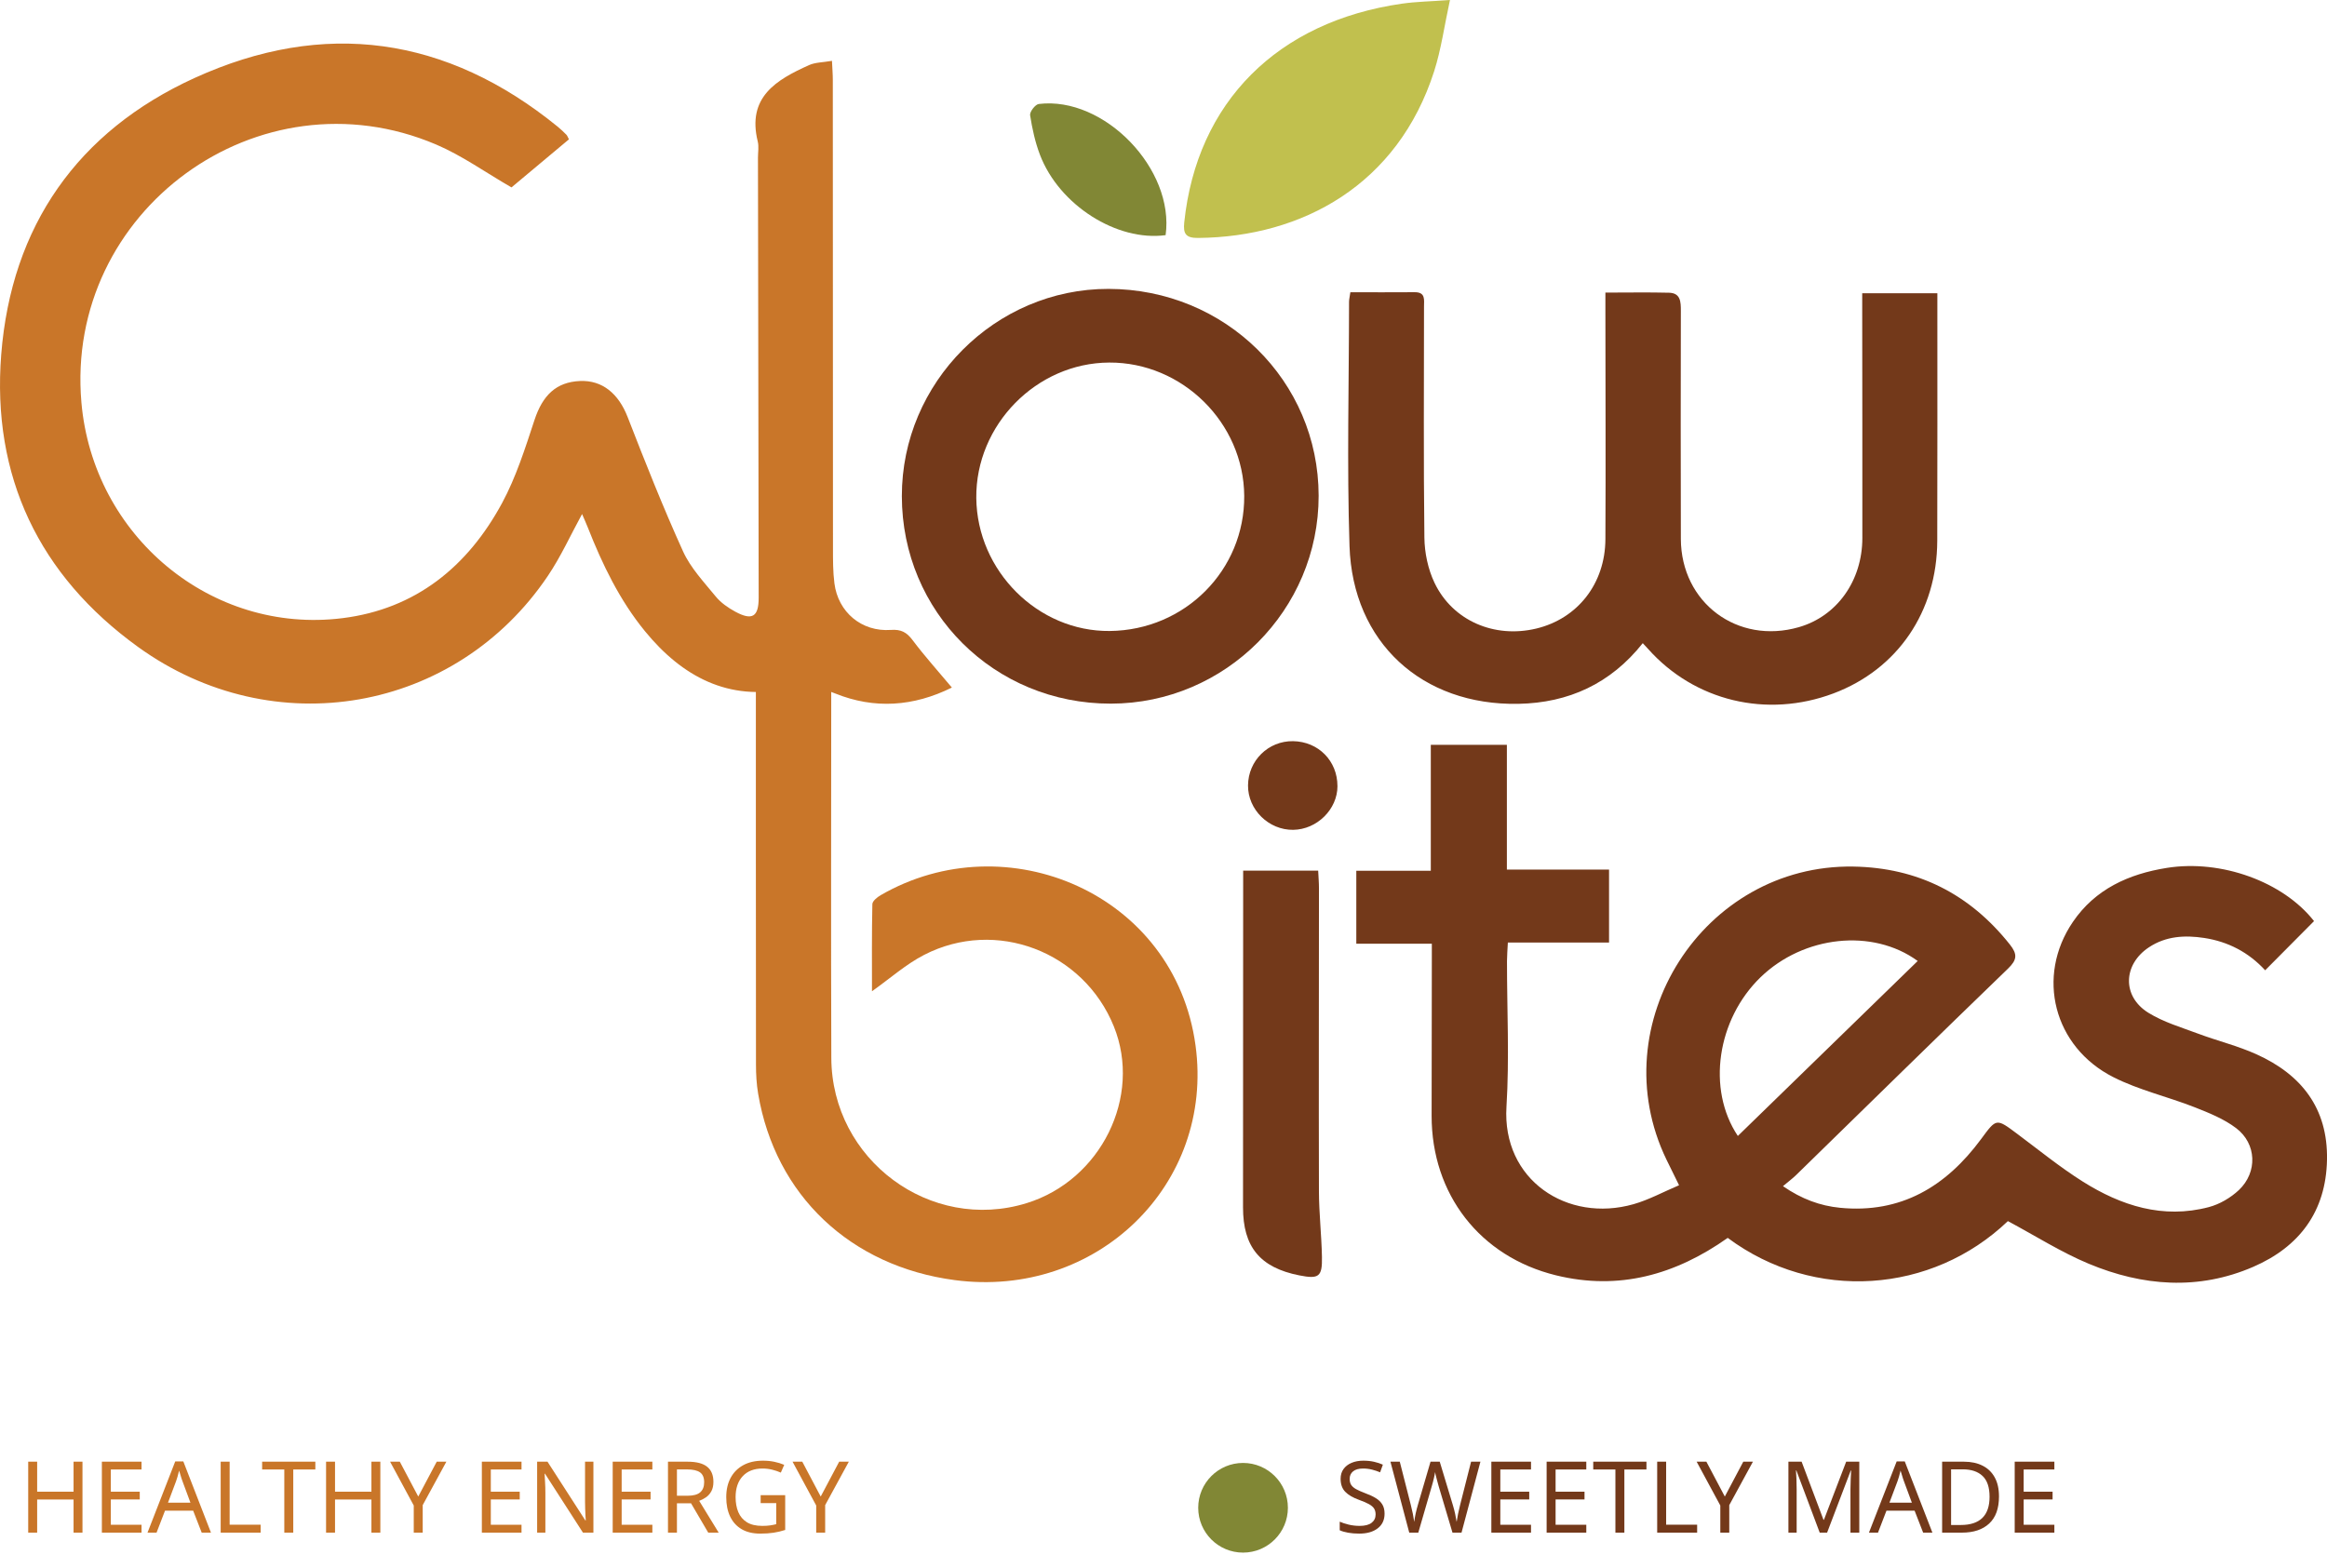
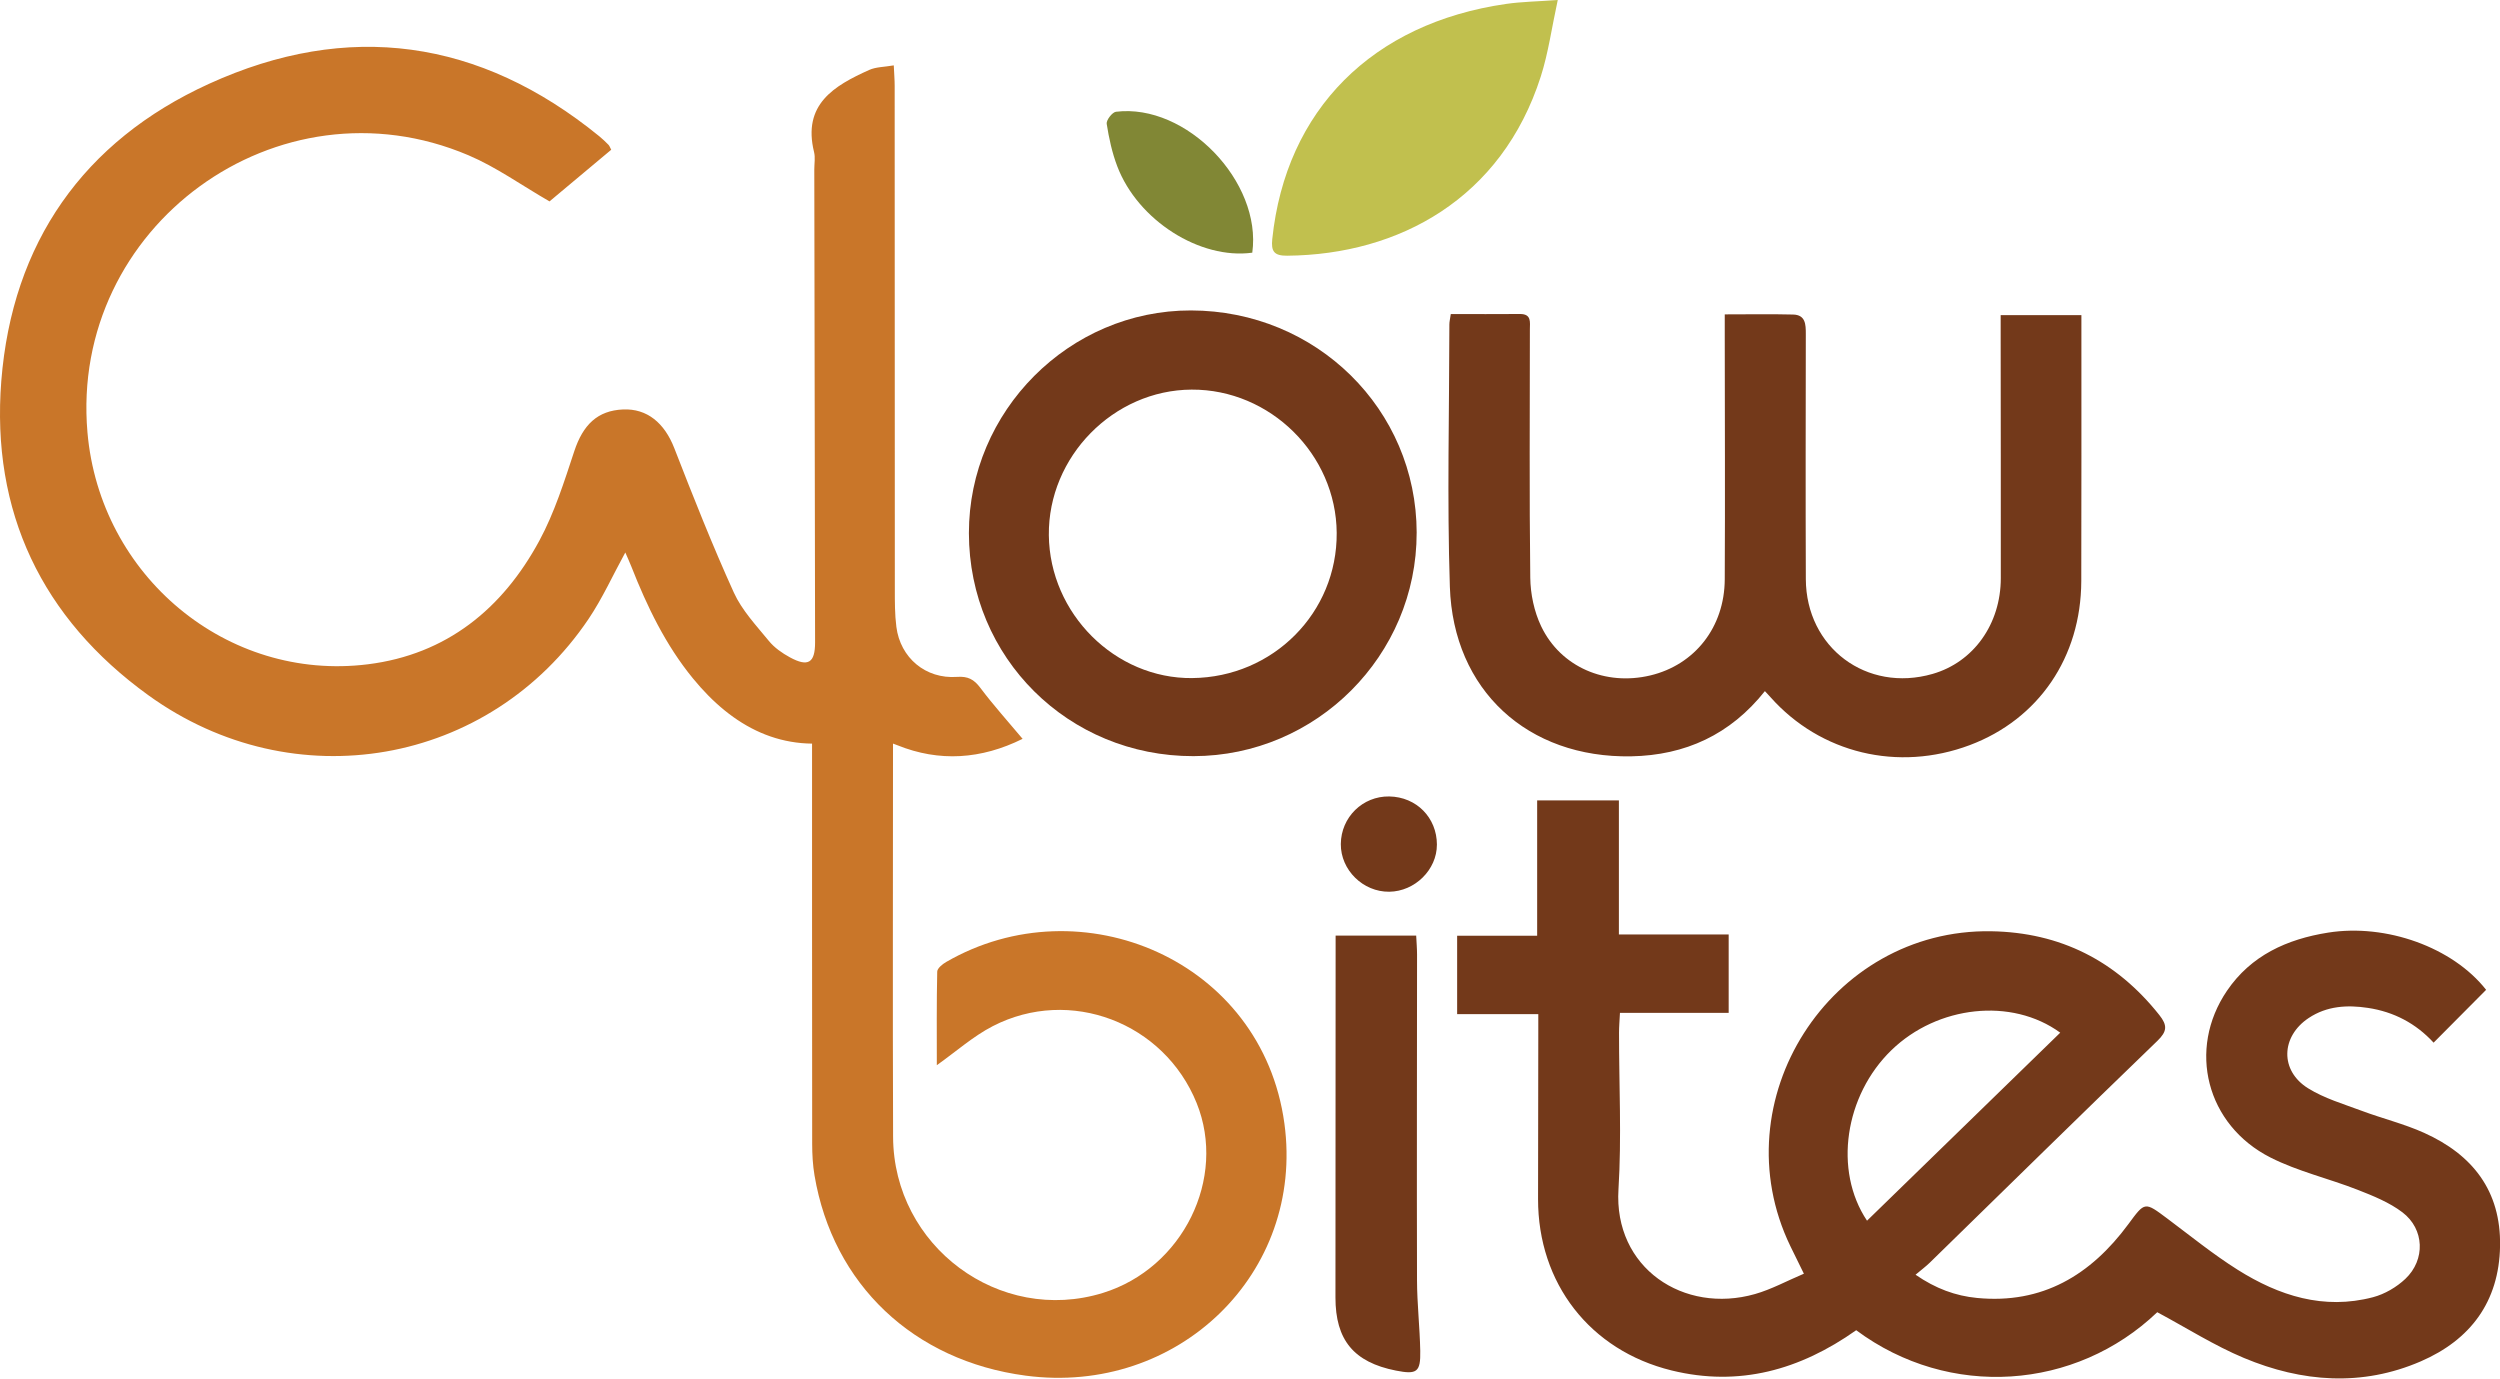
- <svg xmlns="http://www.w3.org/2000/svg" id="Layer_1" data-name="Layer 1" viewBox="0 0 856.18 576.85">
+ <svg xmlns="http://www.w3.org/2000/svg" id="Layer_1" data-name="Layer 1" viewBox="0 0 1249.76 689.1">
  <defs>
    <style>
      .cls-1 {
        fill: #818735;
      }

      .cls-1, .cls-2, .cls-3, .cls-4 {
        stroke-width: 0px;
      }

-       .cls-5, .cls-4 {
-         fill: #c97629;
-       }
- 
-       .cls-6 {
-         font-family: Jost-Regular, Jost;
-         font-size: 36.58px;
-         font-variation-settings: 'wght' 400;
-       }
- 
-       .cls-2, .cls-7 {
+       .cls-2 {
        fill: #73391a;
-       }
- 
-       .cls-8 {
-         fill: #231f20;
      }

      .cls-3 {
        fill: #c1c04e;
      }
+ 
+       .cls-4 {
+         fill: #c97629;
+       }
    </style>
  </defs>
-   <g>
-     <path class="cls-2" d="M635.68,455.58c-19.27,13.61-40.07,19.44-63.18,13.77-28.02-6.87-45.79-29.89-45.76-58.74.02-19.32.05-38.64.08-57.96,0-1.6,0-3.19,0-5.33h-27.79v-26.85h27.41v-46.35h27.99v45.91h37.59v26.86h-37.23c-.13,2.65-.31,4.73-.32,6.81-.01,17.88.91,35.81-.19,53.61-1.68,26.95,22.39,42.81,46.76,35.86,5.62-1.6,10.88-4.49,16.74-6.97-1.84-3.75-3.26-6.6-4.65-9.47-24.02-49.78,13.53-108.73,68.81-107.81,23.64.4,42.81,10.1,57.55,28.68,2.82,3.55,2.71,5.6-.66,8.86-26.11,25.2-52,50.64-77.97,75.98-1.29,1.26-2.75,2.34-4.85,4.1,6.9,4.76,13.7,7.24,21.04,7.96,22.39,2.18,38.99-7.85,51.85-25.28,5.69-7.71,5.54-7.74,13.35-1.9,7.95,5.94,15.69,12.24,24.06,17.52,14.15,8.91,29.5,13.85,46.37,9.41,4-1.05,8.06-3.44,11.08-6.28,6.92-6.54,6.56-17.05-1-22.78-4.48-3.4-10-5.62-15.31-7.71-9.88-3.88-20.45-6.29-29.86-11.05-22.02-11.14-28.56-37.06-14.93-57.11,8.23-12.11,20.53-17.68,34.64-19.92,19.89-3.16,42.72,5.05,54.11,19.59-5.88,5.91-11.75,11.82-17.98,18.1-6.05-6.58-13.59-10.55-22.45-11.9-7.15-1.09-14.11-.68-20.33,3.45-9.55,6.34-9.92,18.05-.2,24.08,5.57,3.46,12.14,5.38,18.36,7.71,7.08,2.65,14.52,4.46,21.39,7.56,16.55,7.46,26.32,19.85,25.98,38.77-.34,19.12-10.18,32.12-27.14,39.47-20.15,8.74-40.7,7.14-60.55-1.15-10.22-4.27-19.7-10.32-29.72-15.68-27.92,26.7-71.19,29.9-103.09,6.17ZM705.58,353.66c-16.66-12.15-42.03-9.28-57.79,5.97-16,15.48-19.91,41.18-8.38,58.43,22.02-21.43,43.94-42.76,66.17-64.39Z" />
-     <path class="cls-4" d="M214.15,189.21c-4.27,7.8-7.82,15.7-12.59,22.76-33.89,50.27-100.93,62.09-150.74,26.14C14.31,211.75-3.08,175.25.45,130.46,4.17,83.24,28.54,48.35,71.54,28.72c47.64-21.74,92.79-15.39,133.68,17.92,1.12.91,2.16,1.92,3.17,2.94.35.35.51.9.94,1.7-7.3,6.11-14.57,12.19-21.14,17.69-9.64-5.56-18.24-11.75-27.74-15.79C95.26,25.45,23.83,77.55,29.95,148.08c4.26,49.13,47.75,85.45,96.05,79.42,26.93-3.36,46.09-18.98,58.71-42.33,5.18-9.58,8.52-20.23,11.96-30.64,3-9.08,7.97-13.92,16.71-14.31,8.24-.36,14.19,4.63,17.55,13.27,6.46,16.61,13.02,33.2,20.38,49.42,2.77,6.1,7.68,11.29,12,16.58,1.88,2.31,4.55,4.17,7.2,5.61,6.25,3.4,8.64,1.9,8.63-5.11-.08-53.99-.17-107.99-.26-161.98,0-1.99.38-4.07-.08-5.94-4.02-16.34,6.84-22.7,18.88-28.11,2.32-1.04,5.14-.99,8.43-1.57.13,2.85.31,4.95.31,7.05.02,57.43.02,114.85.06,172.28,0,4.33-.02,8.69.53,12.97,1.35,10.61,10.03,17.9,20.74,17.14,3.76-.27,5.82.82,8.01,3.74,4.41,5.88,9.36,11.36,14.47,17.47-14.18,7.03-28.53,7.98-42.89,2.19-5.86-2.37-10.81-3.24-17.28-1.82-21.99,4.82-39.11-4.43-52.74-21.09-9.34-11.41-15.7-24.6-21.07-38.26-.64-1.63-1.38-3.21-2.07-4.84Z" />
-     <path class="cls-2" d="M496.84,107.56c8.19,0,15.94.04,23.68-.02,4.05-.03,3.42,2.82,3.42,5.29,0,28.34-.21,56.69.14,85.03.07,5.59,1.33,11.62,3.73,16.64,6.69,13.99,22.06,20.51,37.42,16.83,15.19-3.64,25.37-16.5,25.45-32.89.15-27.8.01-55.6,0-83.4,0-2.28,0-4.56,0-7.36,8.33,0,15.87-.14,23.41.05,4.29.11,4.35,3.39,4.35,6.66-.03,27.98-.1,55.96,0,83.95.09,23.5,20.86,38.96,43.4,32.48,14.02-4.03,23.36-17.05,23.38-32.81.03-27.62-.03-55.24-.05-82.86,0-2.29,0-4.59,0-7.22h27.65c0,2.01,0,3.76,0,5.51,0,28.52.04,57.05-.04,85.57-.08,26.07-14.6,47.32-38.21,56.19-24.53,9.21-51.1,2.82-68.2-16.4-.57-.64-1.15-1.25-1.94-2.1-11.82,14.9-27.28,21.98-45.76,22.33-35.45.67-60.98-22.6-62.14-58.07-.98-29.93-.19-59.93-.17-89.89,0-.87.23-1.74.48-3.5Z" />
-     <path class="cls-4" d="M320.83,364.81c0-10.58-.09-21.32.14-32.06.02-1.14,1.78-2.56,3.06-3.3,46.2-26.75,108.24-.71,115.85,55.33,6.96,51.22-36.43,93.25-88.62,86.33-38.38-5.08-66-31.23-72.31-68.57-.6-3.54-.8-7.19-.8-10.78-.05-51.11-.04-102.22-.04-153.32,0-1.78,0-3.56,0-6.15,8.21,0,15.93-.27,23.61.24,1.46.1,3.66,3.21,3.88,5.11.57,4.99.24,10.09.24,15.15,0,45.51-.14,91.02.03,136.53.14,37.52,36.49,64.42,71.89,53.46,27.33-8.47,42.5-39.22,32.06-65.03-11.14-27.57-43.37-39.94-69.8-26.33-6.73,3.47-12.55,8.69-19.19,13.39Z" />
-     <path class="cls-2" d="M485.17,182.44c.05,42.04-34.31,76.45-76.42,76.52-42.88.07-76.89-33.7-76.93-76.37-.04-41.83,34.36-76.34,76.04-76.27,42.95.07,77.26,33.85,77.31,76.12ZM408.34,232.22c27.67-.29,49.64-22.39,49.45-49.73-.19-26.88-22.79-49.2-49.69-49.06-26.76.13-49.16,22.97-48.89,49.84.27,26.87,22.71,49.23,49.13,48.95Z" />
-     <path class="cls-3" d="M533.49,0c-2.08,9.58-3.23,18.14-5.82,26.23-13.37,41.7-48.44,60.99-86.84,61.34-4.52.04-5.55-1.51-5.11-5.68,4.61-44.32,34.33-73.96,80.1-80.54,5.28-.76,10.65-.83,17.68-1.35Z" />
-     <path class="cls-2" d="M457.41,320.42h27.59c.11,2.33.29,4.42.29,6.5,0,37.15-.11,74.3-.01,111.44.02,8.09.95,16.17,1.11,24.26.14,7.3-1.15,8.17-8.34,6.75-14.46-2.86-20.72-10.49-20.7-25.06.04-39.31.04-78.62.05-117.94,0-1.78,0-3.56,0-5.97Z" />
-     <path class="cls-1" d="M428.87,86.54c-17.88,2.43-39.16-11.03-46.23-29.56-1.78-4.66-2.86-9.65-3.63-14.59-.19-1.23,1.9-3.96,3.18-4.12,24.1-2.95,50.04,24,46.68,48.26Z" />
-     <path class="cls-2" d="M492.1,289.29c0,8.56-7.53,16-16.31,16.11-8.99.11-16.67-7.45-16.6-16.34.07-9.16,7.47-16.43,16.58-16.29,9.3.15,16.32,7.25,16.32,16.52Z" />
-   </g>
-   <text class="cls-6" transform="translate(6.83 564.05)">
-     <tspan class="cls-5" x="0" y="0">HEALTHY ENERGY</tspan>
-     <tspan class="cls-8" x="423.88" y="0" xml:space="preserve">   </tspan>
-     <tspan class="cls-7" x="484.24" y="0">SWEETLY MADE</tspan>
-   </text>
-   <circle class="cls-1" cx="457.36" cy="554.9" r="16.5" />
+   <path class="cls-2" d="M927.89,665c-28.13,19.87-58.49,28.37-92.22,20.1-40.9-10.03-66.84-43.63-66.79-85.74.03-28.2.08-56.4.12-84.6,0-2.33,0-4.66,0-7.78h-40.57v-39.2h40v-67.65h40.86v67.01h54.88v39.21h-54.35c-.19,3.87-.46,6.9-.46,9.94-.02,26.09,1.33,52.27-.28,78.26-2.45,39.34,32.68,62.49,68.25,52.35,8.21-2.34,15.88-6.55,24.44-10.17-2.69-5.47-4.76-9.63-6.78-13.82-35.07-72.67,19.75-158.72,100.45-157.37,34.5.58,62.48,14.74,84.01,41.87,4.11,5.18,3.95,8.18-.97,12.93-38.12,36.78-75.9,73.91-113.81,110.91-1.88,1.83-4.02,3.41-7.08,5.99,10.07,6.95,20,10.57,30.71,11.61,32.68,3.18,56.91-11.46,75.68-36.9,8.31-11.26,8.08-11.3,19.49-2.77,11.6,8.68,22.9,17.87,35.13,25.57,20.66,13.01,43.06,20.21,67.68,13.73,5.83-1.54,11.77-5.01,16.17-9.17,10.1-9.55,9.57-24.88-1.46-33.26-6.54-4.97-14.59-8.21-22.35-11.25-14.43-5.66-29.85-9.18-43.58-16.13-32.14-16.26-41.69-54.09-21.79-83.37,12.01-17.67,29.96-25.81,50.56-29.08,29.04-4.61,62.35,7.37,78.99,28.6-8.58,8.63-17.15,17.26-26.25,26.41-8.84-9.61-19.84-15.41-32.77-17.37-10.44-1.59-20.59-.99-29.67,5.04-13.94,9.26-14.48,26.35-.29,35.15,8.13,5.05,17.71,7.85,26.8,11.25,10.34,3.87,21.2,6.51,31.22,11.03,24.16,10.89,38.42,28.97,37.93,56.59-.49,27.9-14.86,46.89-39.61,57.62-29.42,12.75-59.41,10.43-88.38-1.67-14.92-6.23-28.75-15.07-43.38-22.89-40.75,38.97-103.91,43.65-150.48,9.01ZM1029.92,516.24c-24.32-17.73-61.35-13.55-84.35,8.71-23.36,22.6-29.07,60.12-12.24,85.28,32.14-31.27,64.13-62.41,96.59-93.99Z" />
+   <path class="cls-4" d="M312.59,276.19c-6.24,11.39-11.42,22.91-18.37,33.23-49.47,73.38-147.33,90.64-220.03,38.15C20.88,309.09-4.5,255.8.65,190.43,6.08,121.51,41.66,70.57,104.42,41.93c69.54-31.74,135.44-22.47,195.13,26.16,1.63,1.33,3.15,2.8,4.63,4.29.51.52.74,1.31,1.37,2.48-10.65,8.91-21.27,17.8-30.85,25.82-14.08-8.12-26.62-17.15-40.49-23.05C139.04,37.14,34.79,113.19,43.72,216.15c6.23,71.72,69.71,124.73,140.2,115.93,39.31-4.91,67.28-27.7,85.7-61.78,7.56-13.98,12.44-29.54,17.46-44.73,4.38-13.25,11.63-20.33,24.39-20.88,12.02-.53,20.71,6.75,25.62,19.37,9.43,24.24,19,48.46,29.75,72.14,4.04,8.9,11.21,16.49,17.52,24.21,2.75,3.37,6.64,6.09,10.51,8.19,9.13,4.97,12.61,2.78,12.59-7.47-.11-78.81-.25-157.62-.39-236.44,0-2.9.56-5.94-.12-8.68-5.86-23.85,9.99-33.13,27.55-41.04,3.39-1.53,7.5-1.45,12.3-2.29.19,4.17.45,7.23.45,10.29.03,83.82.02,167.65.08,251.47,0,6.32-.03,12.69.77,18.93,1.97,15.49,14.65,26.13,30.27,25.01,5.49-.39,8.49,1.2,11.7,5.47,6.44,8.58,13.66,16.58,21.13,25.5-20.7,10.26-41.64,11.66-62.61,3.19-8.56-3.45-15.78-4.72-25.23-2.65-32.1,7.04-57.09-6.47-76.98-30.78-13.63-16.66-22.91-35.91-30.75-55.85-.93-2.37-2.01-4.69-3.03-7.06Z" />
+   <path class="cls-2" d="M725.23,157c11.96,0,23.26.07,34.57-.03,5.92-.05,4.99,4.11,4.99,7.72,0,41.37-.31,82.75.2,124.11.1,8.16,1.94,16.96,5.44,24.28,9.77,20.42,32.2,29.93,54.62,24.56,22.17-5.31,37.03-24.08,37.16-48,.22-40.58.02-81.16,0-121.74,0-3.33,0-6.65,0-10.74,12.16,0,23.17-.2,34.17.08,6.26.16,6.35,4.96,6.35,9.72-.05,40.84-.15,81.69.01,122.53.14,34.3,30.45,56.87,63.35,47.41,20.47-5.88,34.1-24.88,34.12-47.89.04-40.32-.04-80.64-.07-120.95,0-3.35,0-6.69,0-10.53h40.36c0,2.93,0,5.49,0,8.04-.01,41.64.06,83.27-.06,124.91-.11,38.05-21.31,69.08-55.78,82.02-35.81,13.44-74.59,4.11-99.55-23.94-.83-.93-1.68-1.83-2.83-3.07-17.26,21.75-39.82,32.09-66.79,32.6-51.75.97-89.02-33-90.7-84.77-1.42-43.69-.28-87.47-.24-131.21,0-1.27.34-2.54.7-5.1Z" />
+   <path class="cls-4" d="M468.32,532.51c0-15.44-.14-31.12.2-46.79.04-1.66,2.6-3.74,4.46-4.81,67.44-39.05,157.99-1.04,169.1,80.76,10.16,74.77-53.17,136.11-129.35,126.02-56.03-7.42-96.34-45.58-105.55-100.09-.87-5.17-1.16-10.49-1.17-15.74-.08-74.6-.06-149.2-.06-223.81,0-2.6,0-5.2,0-8.97,11.98,0,23.26-.4,34.46.35,2.13.14,5.35,4.68,5.66,7.46.82,7.29.35,14.73.35,22.11,0,66.43-.2,132.86.04,199.29.2,54.77,53.27,94.04,104.94,78.03,39.9-12.36,62.03-57.25,46.8-94.92-16.27-40.24-63.31-58.31-101.89-38.43-9.82,5.06-18.32,12.68-28.01,19.54Z" />
+   <path class="cls-2" d="M708.19,266.31c.07,61.37-50.09,111.59-111.54,111.69-62.58.1-112.24-49.19-112.29-111.47-.06-61.05,50.16-111.43,110.99-111.34,62.69.1,112.77,49.42,112.85,111.12ZM596.04,338.97c40.39-.42,72.47-32.68,72.18-72.59-.28-39.24-33.26-71.81-72.53-71.61-39.07.2-71.76,33.52-71.37,72.75.39,39.22,33.15,71.86,71.71,71.46Z" />
+   <path class="cls-3" d="M778.73,0c-3.04,13.98-4.71,26.47-8.5,38.29-19.51,60.87-70.71,89.02-126.76,89.54-6.59.06-8.1-2.2-7.46-8.3,6.74-64.69,50.11-107.96,116.92-117.57,7.7-1.11,15.55-1.21,25.8-1.96Z" />
+   <path class="cls-2" d="M667.68,467.72h40.28c.16,3.4.43,6.45.43,9.49-.01,54.22-.17,108.45-.02,162.67.03,11.81,1.39,23.61,1.62,35.42.21,10.66-1.67,11.93-12.17,9.86-21.11-4.18-30.24-15.31-30.22-36.58.06-57.38.06-114.77.08-172.15,0-2.6,0-5.2,0-8.71Z" />
+   <path class="cls-1" d="M626.02,126.32c-26.09,3.55-57.16-16.09-67.48-43.15-2.6-6.8-4.17-14.09-5.3-21.29-.28-1.8,2.78-5.78,4.64-6.01,35.17-4.31,73.04,35.04,68.14,70.45Z" />
+   <path class="cls-2" d="M718.31,422.27c.01,12.49-10.98,23.35-23.8,23.51-13.12.16-24.33-10.88-24.23-23.85.11-13.38,10.91-23.99,24.21-23.78,13.58.22,23.81,10.58,23.83,24.11Z" />
</svg>
